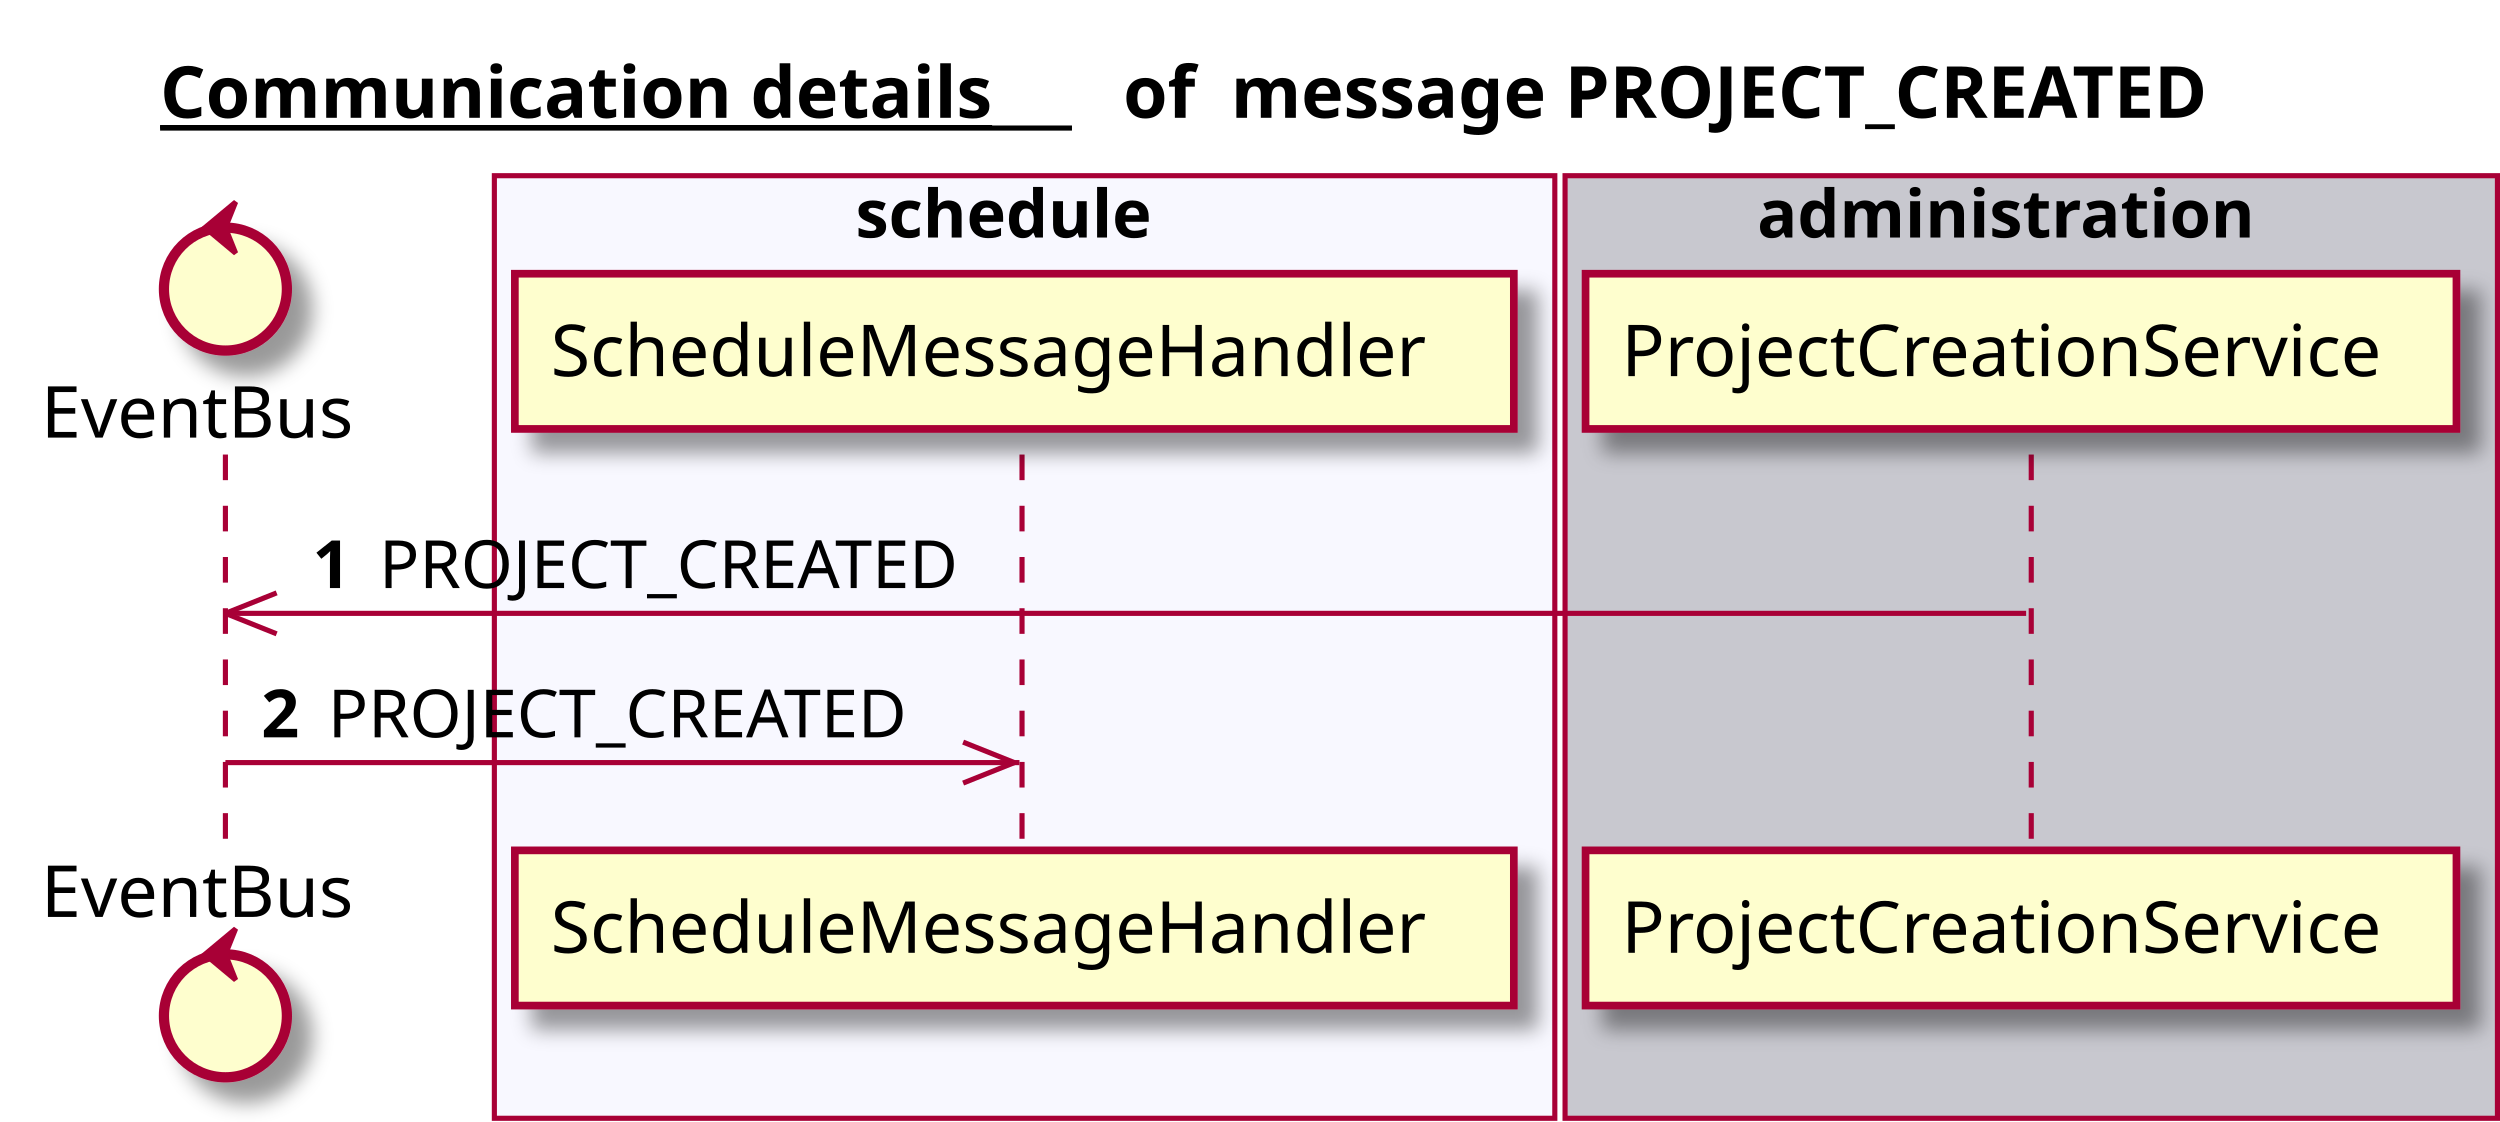
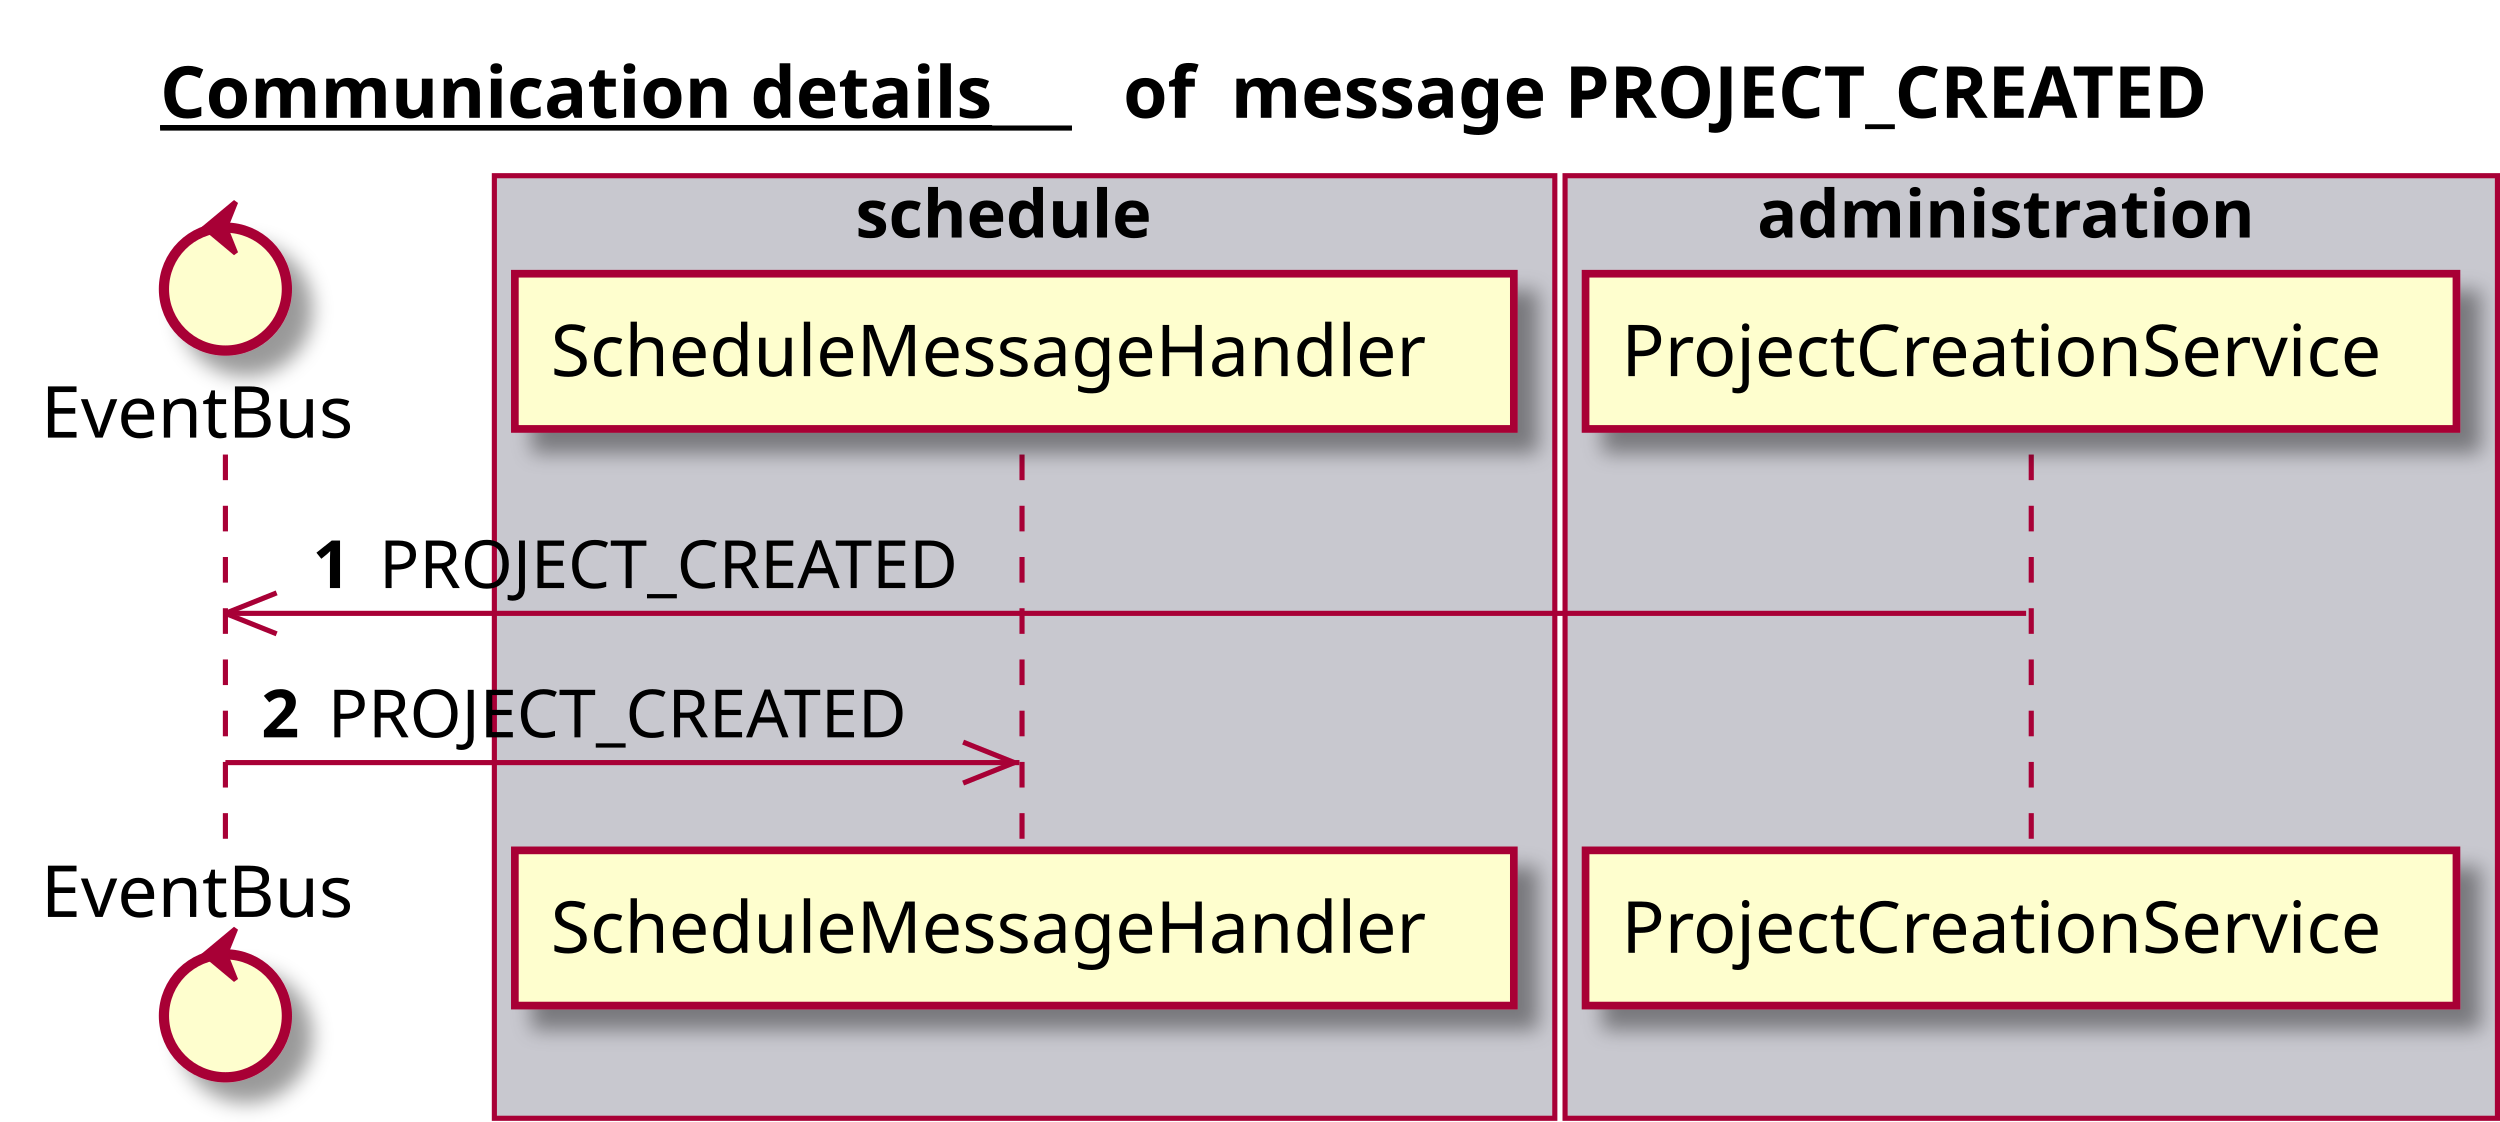
<svg xmlns="http://www.w3.org/2000/svg" contentScriptType="application/ecmascript" contentStyleType="text/css" height="219px" preserveAspectRatio="none" style="width:488px;height:219px;" version="1.1" viewBox="0 0 488 219" width="488px" zoomAndPan="magnify">
  <defs>
-     <filter height="300%" id="fwy2ekg" width="300%" x="-1" y="-1">
+     <filter height="300%" id="fgrtf5m" width="300%" x="-1" y="-1">
      <feGaussianBlur result="blurOut" stdDeviation="2.0" />
      <feColorMatrix in="blurOut" result="blurOut2" type="matrix" values="0 0 0 0 0 0 0 0 0 0 0 0 0 0 0 0 0 0 .4 0" />
      <feOffset dx="4.0" dy="4.0" in="blurOut2" result="blurOut3" />
      <feBlend in="SourceGraphic" in2="blurOut3" mode="normal" />
    </filter>
  </defs>
  <g>
    <text fill="#000000" font-family="sans-serif" font-size="14" font-weight="bold" lengthAdjust="spacingAndGlyphs" text-decoration="underline" textLength="178" x="31.25" y="22.995">Communication details</text>
    <line style="stroke: #000000; stroke-width: 1.0;" x1="31.25" x2="209.25" y1="24.995" y2="24.995" />
    <text fill="#000000" font-family="sans-serif" font-size="14" font-weight="bold" lengthAdjust="spacingAndGlyphs" textLength="16" x="219.25" y="22.995">of</text>
    <text fill="#000000" font-family="sans-serif" font-size="14" font-weight="bold" lengthAdjust="spacingAndGlyphs" textLength="220" x="240.25" y="22.995">message PROJECT_CREATED</text>
-     <rect fill="#F8F8FF" height="183.992" style="stroke: #A80036; stroke-width: 1.0;" width="207" x="96.5" y="34.297" />
+     <rect fill="#C8C8CF" height="183.992" style="stroke: #A80036; stroke-width: 1.0;" width="207" x="96.5" y="34.297" />
    <text fill="#000000" font-family="sans-serif" font-size="13" font-weight="bold" lengthAdjust="spacingAndGlyphs" textLength="66" x="167" y="46.364">schedule</text>
    <rect fill="#C8C8CF" height="183.992" style="stroke: #A80036; stroke-width: 1.0;" width="182" x="305.5" y="34.297" />
    <text fill="#000000" font-family="sans-serif" font-size="13" font-weight="bold" lengthAdjust="spacingAndGlyphs" textLength="107" x="343" y="46.364">administration</text>
    <line style="stroke: #A80036; stroke-width: 1.0; stroke-dasharray: 5.0,5.0;" x1="44" x2="44" y1="88.727" y2="166.992" />
    <line style="stroke: #A80036; stroke-width: 1.0; stroke-dasharray: 5.0,5.0;" x1="199.5" x2="199.5" y1="88.727" y2="166.992" />
    <line style="stroke: #A80036; stroke-width: 1.0; stroke-dasharray: 5.0,5.0;" x1="396.5" x2="396.5" y1="88.727" y2="166.992" />
    <text fill="#000000" font-family="sans-serif" font-size="14" lengthAdjust="spacingAndGlyphs" textLength="66" x="8" y="85.425">EventBus</text>
-     <ellipse cx="44" cy="56.43" fill="#FEFECE" filter="url(#fwy2ekg)" rx="12" ry="12" style="stroke: #A80036; stroke-width: 2.0;" />
+     <ellipse cx="44" cy="56.43" fill="#FEFECE" filter="url(#fgrtf5m)" rx="12" ry="12" style="stroke: #A80036; stroke-width: 2.0;" />
    <polygon fill="#A80036" points="40,44.43,46,39.43,44,44.43,46,49.43,40,44.43" style="stroke: #A80036; stroke-width: 1.0;" />
    <text fill="#000000" font-family="sans-serif" font-size="14" lengthAdjust="spacingAndGlyphs" textLength="66" x="8" y="178.987">EventBus</text>
-     <ellipse cx="44" cy="198.289" fill="#FEFECE" filter="url(#fwy2ekg)" rx="12" ry="12" style="stroke: #A80036; stroke-width: 2.0;" />
+     <ellipse cx="44" cy="198.289" fill="#FEFECE" filter="url(#fgrtf5m)" rx="12" ry="12" style="stroke: #A80036; stroke-width: 2.0;" />
    <polygon fill="#A80036" points="40,186.289,46,181.289,44,186.289,46,191.289,40,186.289" style="stroke: #A80036; stroke-width: 1.0;" />
-     <rect fill="#FEFECE" filter="url(#fwy2ekg)" height="30.297" style="stroke: #A80036; stroke-width: 1.5;" width="195" x="100.5" y="53.43" />
+     <rect fill="#FEFECE" filter="url(#fgrtf5m)" height="30.297" style="stroke: #A80036; stroke-width: 1.5;" width="195" x="100.5" y="53.43" />
    <text fill="#000000" font-family="sans-serif" font-size="14" lengthAdjust="spacingAndGlyphs" textLength="181" x="107.5" y="73.425">ScheduleMessageHandler</text>
-     <rect fill="#FEFECE" filter="url(#fwy2ekg)" height="30.297" style="stroke: #A80036; stroke-width: 1.5;" width="195" x="100.5" y="165.992" />
+     <rect fill="#FEFECE" filter="url(#fgrtf5m)" height="30.297" style="stroke: #A80036; stroke-width: 1.5;" width="195" x="100.5" y="165.992" />
    <text fill="#000000" font-family="sans-serif" font-size="14" lengthAdjust="spacingAndGlyphs" textLength="181" x="107.5" y="185.987">ScheduleMessageHandler</text>
-     <rect fill="#FEFECE" filter="url(#fwy2ekg)" height="30.297" style="stroke: #A80036; stroke-width: 1.5;" width="170" x="309.5" y="53.43" />
+     <rect fill="#FEFECE" filter="url(#fgrtf5m)" height="30.297" style="stroke: #A80036; stroke-width: 1.5;" width="170" x="309.5" y="53.43" />
    <text fill="#000000" font-family="sans-serif" font-size="14" lengthAdjust="spacingAndGlyphs" textLength="156" x="316.5" y="73.425">ProjectCreationService</text>
-     <rect fill="#FEFECE" filter="url(#fwy2ekg)" height="30.297" style="stroke: #A80036; stroke-width: 1.5;" width="170" x="309.5" y="165.992" />
+     <rect fill="#FEFECE" filter="url(#fgrtf5m)" height="30.297" style="stroke: #A80036; stroke-width: 1.5;" width="170" x="309.5" y="165.992" />
    <text fill="#000000" font-family="sans-serif" font-size="14" lengthAdjust="spacingAndGlyphs" textLength="156" x="316.5" y="185.987">ProjectCreationService</text>
    <line style="stroke: #A80036; stroke-width: 1.0;" x1="44" x2="54" y1="119.727" y2="115.727" />
    <line style="stroke: #A80036; stroke-width: 1.0;" x1="44" x2="54" y1="119.727" y2="123.727" />
    <line style="stroke: #A80036; stroke-width: 1.0;" x1="44" x2="395.5" y1="119.727" y2="119.727" />
    <text fill="#000000" font-family="sans-serif" font-size="13" font-weight="bold" lengthAdjust="spacingAndGlyphs" textLength="9" x="61" y="114.793">1</text>
    <text fill="#000000" font-family="sans-serif" font-size="13" lengthAdjust="spacingAndGlyphs" textLength="119" x="74" y="114.793">PROJECT_CREATED</text>
    <line style="stroke: #A80036; stroke-width: 1.0;" x1="198" x2="188" y1="148.859" y2="144.859" />
    <line style="stroke: #A80036; stroke-width: 1.0;" x1="198" x2="188" y1="148.859" y2="152.859" />
    <line style="stroke: #A80036; stroke-width: 1.0;" x1="44" x2="199" y1="148.859" y2="148.859" />
    <text fill="#000000" font-family="sans-serif" font-size="13" font-weight="bold" lengthAdjust="spacingAndGlyphs" textLength="9" x="51" y="143.926">2</text>
    <text fill="#000000" font-family="sans-serif" font-size="13" lengthAdjust="spacingAndGlyphs" textLength="119" x="64" y="143.926">PROJECT_CREATED</text>
  </g>
</svg>
